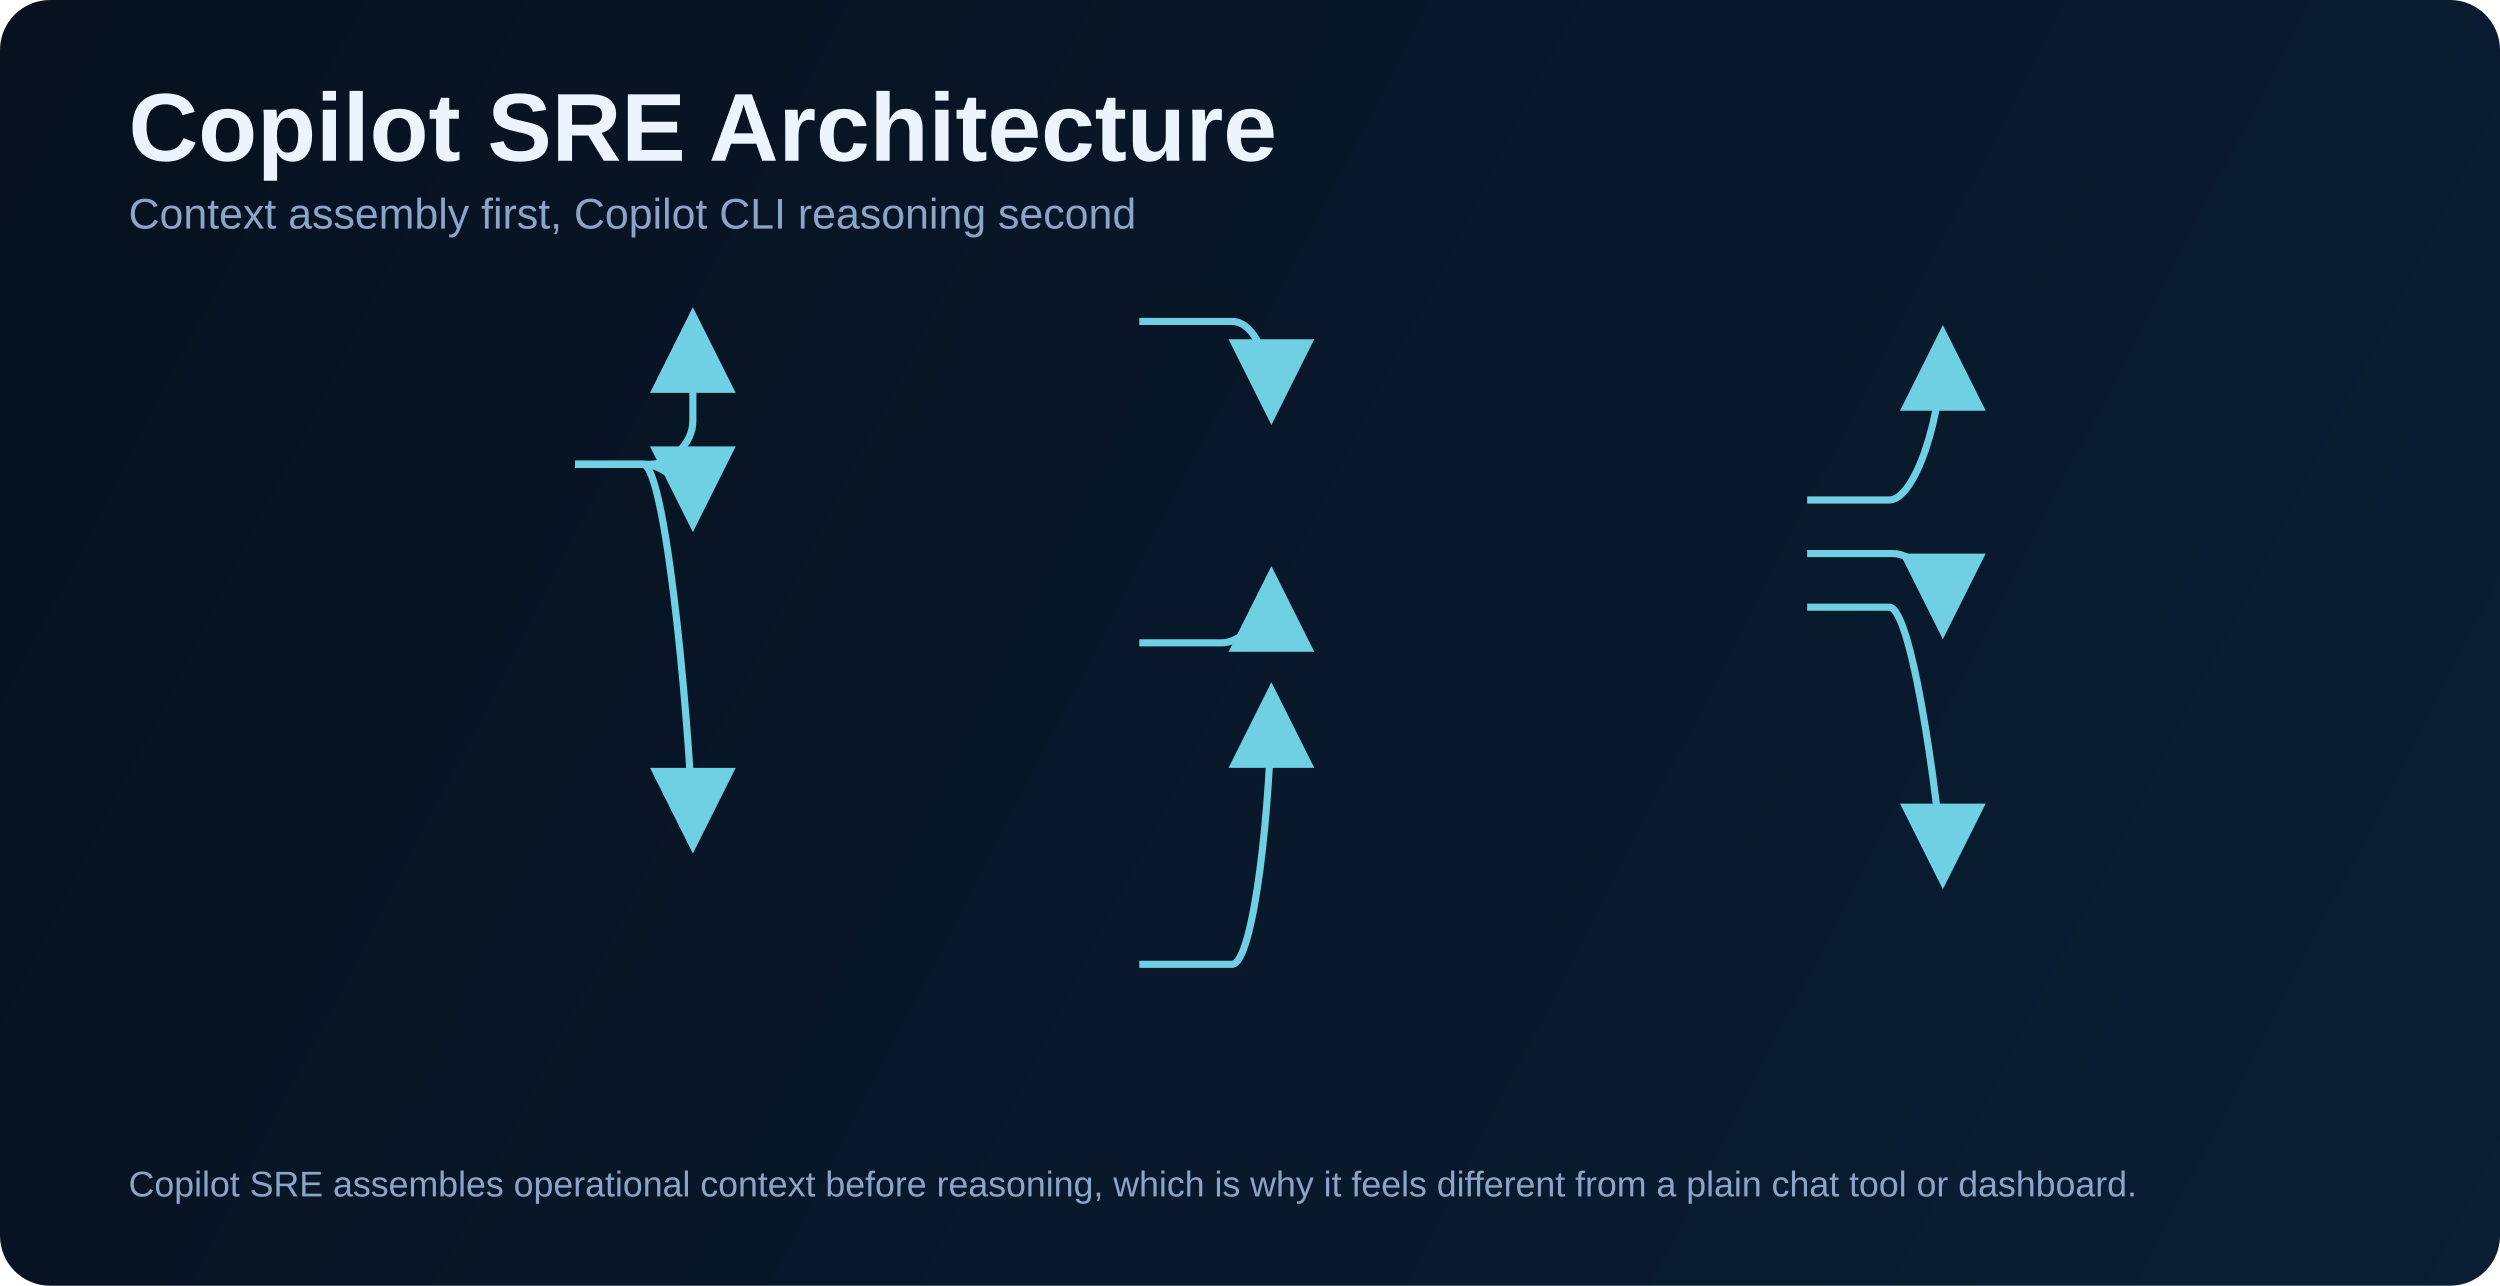
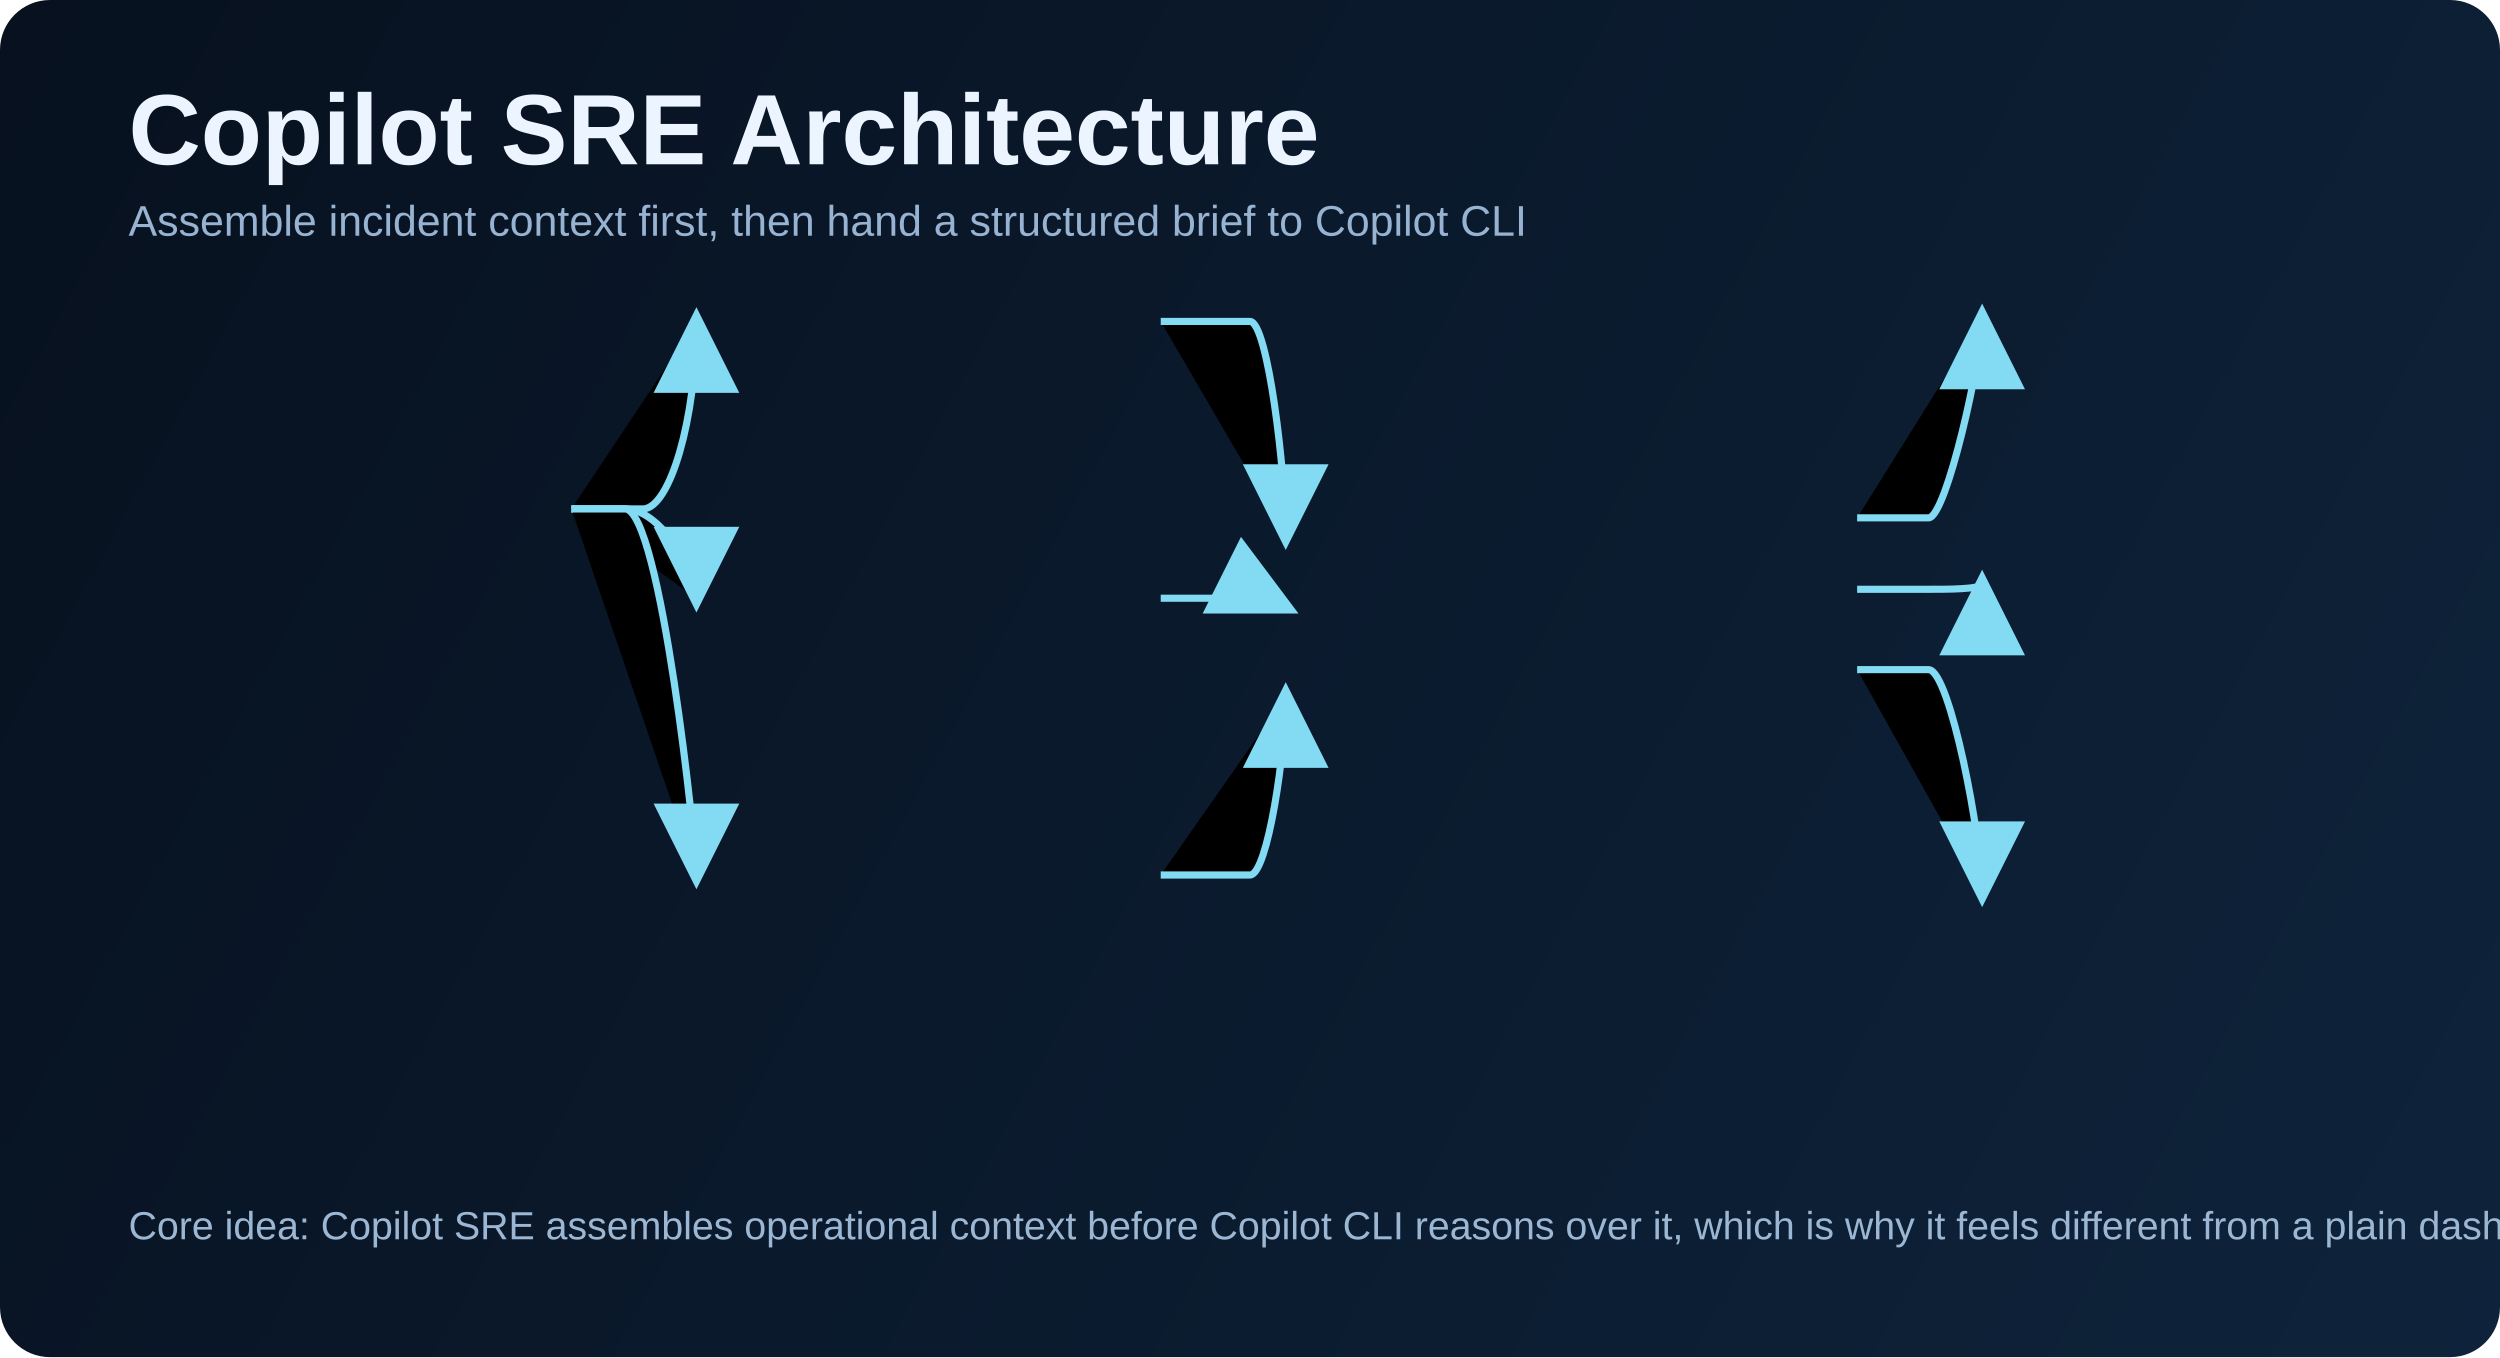
- <svg xmlns="http://www.w3.org/2000/svg" width="1400" height="720" viewBox="0 0 1400 720" fill="none">
+ <svg xmlns="http://www.w3.org/2000/svg" width="1400" height="760" viewBox="0 0 1400 760" role="img" aria-label="Copilot SRE architecture overview">
  <defs>
-     <linearGradient id="bg" x1="0" y1="0" x2="1400" y2="720" gradientUnits="userSpaceOnUse">
-       <stop stop-color="#07111F" />
-       <stop offset="1" stop-color="#0A1E34" />
+     <linearGradient id="bg" x1="0" y1="0" x2="1400" y2="760" gradientUnits="userSpaceOnUse">
+       <stop offset="0" stop-color="#07111F" />
+       <stop offset="1" stop-color="#0E233B" />
    </linearGradient>
-     <linearGradient id="panel" x1="0" y1="0" x2="280" y2="140" gradientUnits="userSpaceOnUse">
-       <stop stop-color="#0D2037" />
-       <stop offset="1" stop-color="#0A182B" />
+     <linearGradient id="card" x1="0" y1="0" x2="280" y2="160" gradientUnits="userSpaceOnUse">
+       <stop offset="0" stop-color="#122843" />
+       <stop offset="1" stop-color="#0C1C31" />
    </linearGradient>
-     <linearGradient id="accent" x1="0" y1="0" x2="200" y2="0" gradientUnits="userSpaceOnUse">
-       <stop stop-color="#67F0C1" />
+     <linearGradient id="accent" x1="0" y1="0" x2="220" y2="0" gradientUnits="userSpaceOnUse">
+       <stop offset="0" stop-color="#67F0C1" />
      <stop offset="1" stop-color="#74B9FF" />
    </linearGradient>
-     <filter id="shadow" x="-40" y="-40" width="320" height="180" filterUnits="userSpaceOnUse">
-       <feDropShadow dx="0" dy="18" stdDeviation="18" flood-color="#000000" flood-opacity="0.35" />
+     <filter id="shadow" x="-30" y="-30" width="360" height="220" filterUnits="userSpaceOnUse">
+       <feDropShadow dx="0" dy="14" stdDeviation="14" flood-color="#000000" flood-opacity="0.3" />
    </filter>
    <marker id="arrow" markerWidth="12" markerHeight="12" refX="10" refY="6" orient="auto">
-       <path d="M0 0L12 6L0 12V0Z" fill="#6FCFE3" />
+       <path d="M0 0L12 6L0 12V0Z" fill="#82DAF3" />
    </marker>
  </defs>
-   <rect width="1400" height="720" rx="28" fill="url(#bg)" />
-   <text x="72" y="90" fill="#ECF5FF" font-family="Segoe UI, Arial, sans-serif" font-size="54" font-weight="700">Copilot SRE Architecture</text>
-   <text x="72" y="128" fill="#8AA5C7" font-family="Segoe UI, Arial, sans-serif" font-size="24">Context assembly first, Copilot CLI reasoning second</text>
+   <rect width="1400" height="760" rx="28" fill="url(#bg)" />
+   <text x="72" y="92" fill="#ECF5FF" font-family="Arial, Helvetica, sans-serif" font-size="56" font-weight="700">Copilot SRE Architecture</text>
+   <text x="72" y="132" fill="#97B3D1" font-family="Arial, Helvetica, sans-serif" font-size="24">Assemble incident context first, then hand a structured brief to Copilot CLI</text>
  <g filter="url(#shadow)">
-     <rect x="72" y="190" width="250" height="140" rx="24" fill="url(#panel)" stroke="#244664" />
-     <text x="100" y="235" fill="#67F0C1" font-family="Segoe UI, Arial, sans-serif" font-size="18" font-weight="600">INPUTS</text>
-     <text x="100" y="275" fill="#ECF5FF" font-family="Segoe UI, Arial, sans-serif" font-size="30" font-weight="700">Alert / Incident</text>
-     <text x="100" y="308" fill="#8AA5C7" font-family="Segoe UI, Arial, sans-serif" font-size="21">Signal that something is wrong</text>
+     <rect x="70" y="200" width="250" height="170" rx="24" fill="url(#card)" stroke="#3E6B91" stroke-width="2" />
+     <text x="96" y="240" fill="#67F0C1" font-family="Arial, Helvetica, sans-serif" font-size="18" font-weight="700">1. INCIDENT INPUT</text>
+     <text x="96" y="285" fill="#ECF5FF" font-family="Arial, Helvetica, sans-serif" font-size="30" font-weight="700">Alert or outage</text>
+     <text x="96" y="322" fill="#A9C0D9" font-family="Arial, Helvetica, sans-serif" font-size="21">A production issue triggers</text>
+     <text x="96" y="349" fill="#A9C0D9" font-family="Arial, Helvetica, sans-serif" font-size="21">the investigation flow.</text>
  </g>
  <g filter="url(#shadow)">
-     <rect x="388" y="110" width="250" height="140" rx="24" fill="url(#panel)" stroke="#244664" />
-     <text x="416" y="155" fill="#67F0C1" font-family="Segoe UI, Arial, sans-serif" font-size="18" font-weight="600">ENRICHMENT</text>
-     <text x="416" y="195" fill="#ECF5FF" font-family="Segoe UI, Arial, sans-serif" font-size="30" font-weight="700">Telemetry</text>
-     <text x="416" y="228" fill="#8AA5C7" font-family="Segoe UI, Arial, sans-serif" font-size="21">logs, metrics, deploy signals</text>
+     <rect x="390" y="120" width="260" height="120" rx="22" fill="url(#card)" stroke="#3E6B91" stroke-width="2" />
+     <text x="416" y="158" fill="#67F0C1" font-family="Arial, Helvetica, sans-serif" font-size="16" font-weight="700">2A. TELEMETRY ENRICHMENT</text>
+     <text x="416" y="198" fill="#ECF5FF" font-family="Arial, Helvetica, sans-serif" font-size="28" font-weight="700">Logs, metrics, deploys</text>
  </g>
  <g filter="url(#shadow)">
-     <rect x="388" y="290" width="250" height="140" rx="24" fill="url(#panel)" stroke="#244664" />
-     <text x="416" y="335" fill="#67F0C1" font-family="Segoe UI, Arial, sans-serif" font-size="18" font-weight="600">ENRICHMENT</text>
-     <text x="416" y="375" fill="#ECF5FF" font-family="Segoe UI, Arial, sans-serif" font-size="30" font-weight="700">GitHub</text>
-     <text x="416" y="408" fill="#8AA5C7" font-family="Segoe UI, Arial, sans-serif" font-size="21">commits, PRs, deploy history</text>
+     <rect x="390" y="275" width="260" height="120" rx="22" fill="url(#card)" stroke="#3E6B91" stroke-width="2" />
+     <text x="416" y="313" fill="#67F0C1" font-family="Arial, Helvetica, sans-serif" font-size="16" font-weight="700">2B. GITHUB ENRICHMENT</text>
+     <text x="416" y="353" fill="#ECF5FF" font-family="Arial, Helvetica, sans-serif" font-size="28" font-weight="700">Commits, PRs, issues</text>
  </g>
  <g filter="url(#shadow)">
-     <rect x="388" y="470" width="250" height="140" rx="24" fill="url(#panel)" stroke="#244664" />
-     <text x="416" y="515" fill="#67F0C1" font-family="Segoe UI, Arial, sans-serif" font-size="18" font-weight="600">ENRICHMENT</text>
-     <text x="416" y="555" fill="#ECF5FF" font-family="Segoe UI, Arial, sans-serif" font-size="30" font-weight="700">Runbooks</text>
-     <text x="416" y="588" fill="#8AA5C7" font-family="Segoe UI, Arial, sans-serif" font-size="21">operational guidance and playbooks</text>
+     <rect x="390" y="430" width="260" height="120" rx="22" fill="url(#card)" stroke="#3E6B91" stroke-width="2" />
+     <text x="416" y="468" fill="#67F0C1" font-family="Arial, Helvetica, sans-serif" font-size="16" font-weight="700">2C. RUNBOOK CONTEXT</text>
+     <text x="416" y="508" fill="#ECF5FF" font-family="Arial, Helvetica, sans-serif" font-size="28" font-weight="700">Guidance and playbooks</text>
  </g>
  <g filter="url(#shadow)">
-     <rect x="712" y="220" width="300" height="180" rx="24" fill="url(#panel)" stroke="#2C587C" />
-     <rect x="742" y="252" width="120" height="8" rx="4" fill="url(#accent)" />
-     <text x="742" y="300" fill="#ECF5FF" font-family="Segoe UI, Arial, sans-serif" font-size="34" font-weight="700">Correlation Engine</text>
-     <text x="742" y="338" fill="#8AA5C7" font-family="Segoe UI, Arial, sans-serif" font-size="22">suspect ranking</text>
-     <text x="742" y="370" fill="#8AA5C7" font-family="Segoe UI, Arial, sans-serif" font-size="22">timeline assembly</text>
-     <text x="742" y="402" fill="#8AA5C7" font-family="Segoe UI, Arial, sans-serif" font-size="22">incident brief generation</text>
+     <rect x="720" y="240" width="320" height="200" rx="26" fill="url(#card)" stroke="#67F0C1" stroke-width="2.5" />
+     <rect x="752" y="268" width="140" height="8" rx="4" fill="url(#accent)" />
+     <text x="752" y="316" fill="#ECF5FF" font-family="Arial, Helvetica, sans-serif" font-size="34" font-weight="700">Correlation engine</text>
+     <text x="752" y="356" fill="#A9C0D9" font-family="Arial, Helvetica, sans-serif" font-size="22">Ranks suspects</text>
+     <text x="752" y="388" fill="#A9C0D9" font-family="Arial, Helvetica, sans-serif" font-size="22">Builds incident timeline</text>
+     <text x="752" y="420" fill="#A9C0D9" font-family="Arial, Helvetica, sans-serif" font-size="22">Generates structured brief</text>
  </g>
  <g filter="url(#shadow)">
-     <rect x="1088" y="130" width="240" height="120" rx="24" fill="url(#panel)" stroke="#244664" />
-     <text x="1116" y="174" fill="#67F0C1" font-family="Segoe UI, Arial, sans-serif" font-size="18" font-weight="600">OUTPUT</text>
-     <text x="1116" y="214" fill="#ECF5FF" font-family="Segoe UI, Arial, sans-serif" font-size="28" font-weight="700">Mitigation</text>
+     <rect x="1110" y="120" width="220" height="115" rx="22" fill="url(#card)" stroke="#3E6B91" stroke-width="2" />
+     <text x="1136" y="156" fill="#67F0C1" font-family="Arial, Helvetica, sans-serif" font-size="16" font-weight="700">3A. OUTPUT</text>
+     <text x="1136" y="197" fill="#ECF5FF" font-family="Arial, Helvetica, sans-serif" font-size="29" font-weight="700">Mitigation plan</text>
  </g>
  <g filter="url(#shadow)">
-     <rect x="1088" y="290" width="240" height="120" rx="24" fill="url(#panel)" stroke="#244664" />
-     <text x="1116" y="334" fill="#67F0C1" font-family="Segoe UI, Arial, sans-serif" font-size="18" font-weight="600">OUTPUT</text>
-     <text x="1116" y="374" fill="#ECF5FF" font-family="Segoe UI, Arial, sans-serif" font-size="28" font-weight="700">Rollback</text>
+     <rect x="1110" y="270" width="220" height="115" rx="22" fill="url(#card)" stroke="#3E6B91" stroke-width="2" />
+     <text x="1136" y="306" fill="#67F0C1" font-family="Arial, Helvetica, sans-serif" font-size="16" font-weight="700">3B. OUTPUT</text>
+     <text x="1136" y="347" fill="#ECF5FF" font-family="Arial, Helvetica, sans-serif" font-size="29" font-weight="700">Rollback call</text>
  </g>
  <g filter="url(#shadow)">
-     <rect x="1088" y="450" width="240" height="160" rx="24" fill="url(#panel)" stroke="#2C587C" />
-     <text x="1116" y="494" fill="#67F0C1" font-family="Segoe UI, Arial, sans-serif" font-size="18" font-weight="600">COPILOT LAYER</text>
-     <text x="1116" y="534" fill="#ECF5FF" font-family="Segoe UI, Arial, sans-serif" font-size="28" font-weight="700">Copilot CLI</text>
-     <text x="1116" y="568" fill="#8AA5C7" font-family="Segoe UI, Arial, sans-serif" font-size="21">structured prompt handoff</text>
-     <text x="1116" y="598" fill="#8AA5C7" font-family="Segoe UI, Arial, sans-serif" font-size="21">root-cause reasoning</text>
+     <rect x="1110" y="420" width="220" height="165" rx="22" fill="url(#card)" stroke="#74B9FF" stroke-width="2.5" />
+     <text x="1136" y="458" fill="#67F0C1" font-family="Arial, Helvetica, sans-serif" font-size="16" font-weight="700">4. COPILOT LAYER</text>
+     <text x="1136" y="500" fill="#ECF5FF" font-family="Arial, Helvetica, sans-serif" font-size="30" font-weight="700">GitHub Copilot CLI</text>
+     <text x="1136" y="536" fill="#A9C0D9" font-family="Arial, Helvetica, sans-serif" font-size="21">Receives the incident brief</text>
+     <text x="1136" y="564" fill="#A9C0D9" font-family="Arial, Helvetica, sans-serif" font-size="21">and performs the final</text>
+     <text x="1136" y="592" fill="#A9C0D9" font-family="Arial, Helvetica, sans-serif" font-size="21">reasoning handoff.</text>
  </g>
-   <path d="M322 260H364C376 260 388 248 388 236V180" stroke="#6FCFE3" stroke-width="4" marker-end="url(#arrow)" />
-   <path d="M322 260H360C374 260 388 276 388 290" stroke="#6FCFE3" stroke-width="4" marker-end="url(#arrow)" />
-   <path d="M322 260H360C374 260 388 430 388 470" stroke="#6FCFE3" stroke-width="4" marker-end="url(#arrow)" />
-   <path d="M638 180H690C702 180 712 200 712 230" stroke="#6FCFE3" stroke-width="4" marker-end="url(#arrow)" />
-   <path d="M638 360H684C698 360 712 340 712 325" stroke="#6FCFE3" stroke-width="4" marker-end="url(#arrow)" />
-   <path d="M638 540H690C702 540 712 450 712 390" stroke="#6FCFE3" stroke-width="4" marker-end="url(#arrow)" />
-   <path d="M1012 280H1058C1072 280 1088 235 1088 190" stroke="#6FCFE3" stroke-width="4" marker-end="url(#arrow)" />
-   <path d="M1012 310H1060C1074 310 1088 330 1088 350" stroke="#6FCFE3" stroke-width="4" marker-end="url(#arrow)" />
-   <path d="M1012 340H1058C1072 340 1088 470 1088 490" stroke="#6FCFE3" stroke-width="4" marker-end="url(#arrow)" />
-   <text x="72" y="670" fill="#8AA5C7" font-family="Segoe UI, Arial, sans-serif" font-size="20">Copilot SRE assembles operational context before reasoning, which is why it feels different from a plain chat tool or dashboard.</text>
+   <path d="M320 285H360C375 285 390 235 390 180" stroke="#82DAF3" stroke-width="4" marker-end="url(#arrow)" />
+   <path d="M320 285H350C370 285 390 320 390 335" stroke="#82DAF3" stroke-width="4" marker-end="url(#arrow)" />
+   <path d="M320 285H350C370 285 390 475 390 490" stroke="#82DAF3" stroke-width="4" marker-end="url(#arrow)" />
+   <path d="M650 180H700C710 180 720 265 720 300" stroke="#82DAF3" stroke-width="4" marker-end="url(#arrow)" />
+   <path d="M650 335H700C710 335 720 340 720 340" stroke="#82DAF3" stroke-width="4" marker-end="url(#arrow)" />
+   <path d="M650 490H700C710 490 720 420 720 390" stroke="#82DAF3" stroke-width="4" marker-end="url(#arrow)" />
+   <path d="M1040 290H1080C1090 290 1110 200 1110 178" stroke="#82DAF3" stroke-width="4" marker-end="url(#arrow)" />
+   <path d="M1040 330H1080C1090 330 1110 330 1110 327" stroke="#82DAF3" stroke-width="4" marker-end="url(#arrow)" />
+   <path d="M1040 375H1080C1092 375 1110 470 1110 500" stroke="#82DAF3" stroke-width="4" marker-end="url(#arrow)" />
+   <text x="72" y="694" fill="#9CB7D3" font-family="Arial, Helvetica, sans-serif" font-size="22">Core idea: Copilot SRE assembles operational context before Copilot CLI reasons over it, which is why it feels different from a plain dashboard or chat tool.</text>
</svg>
